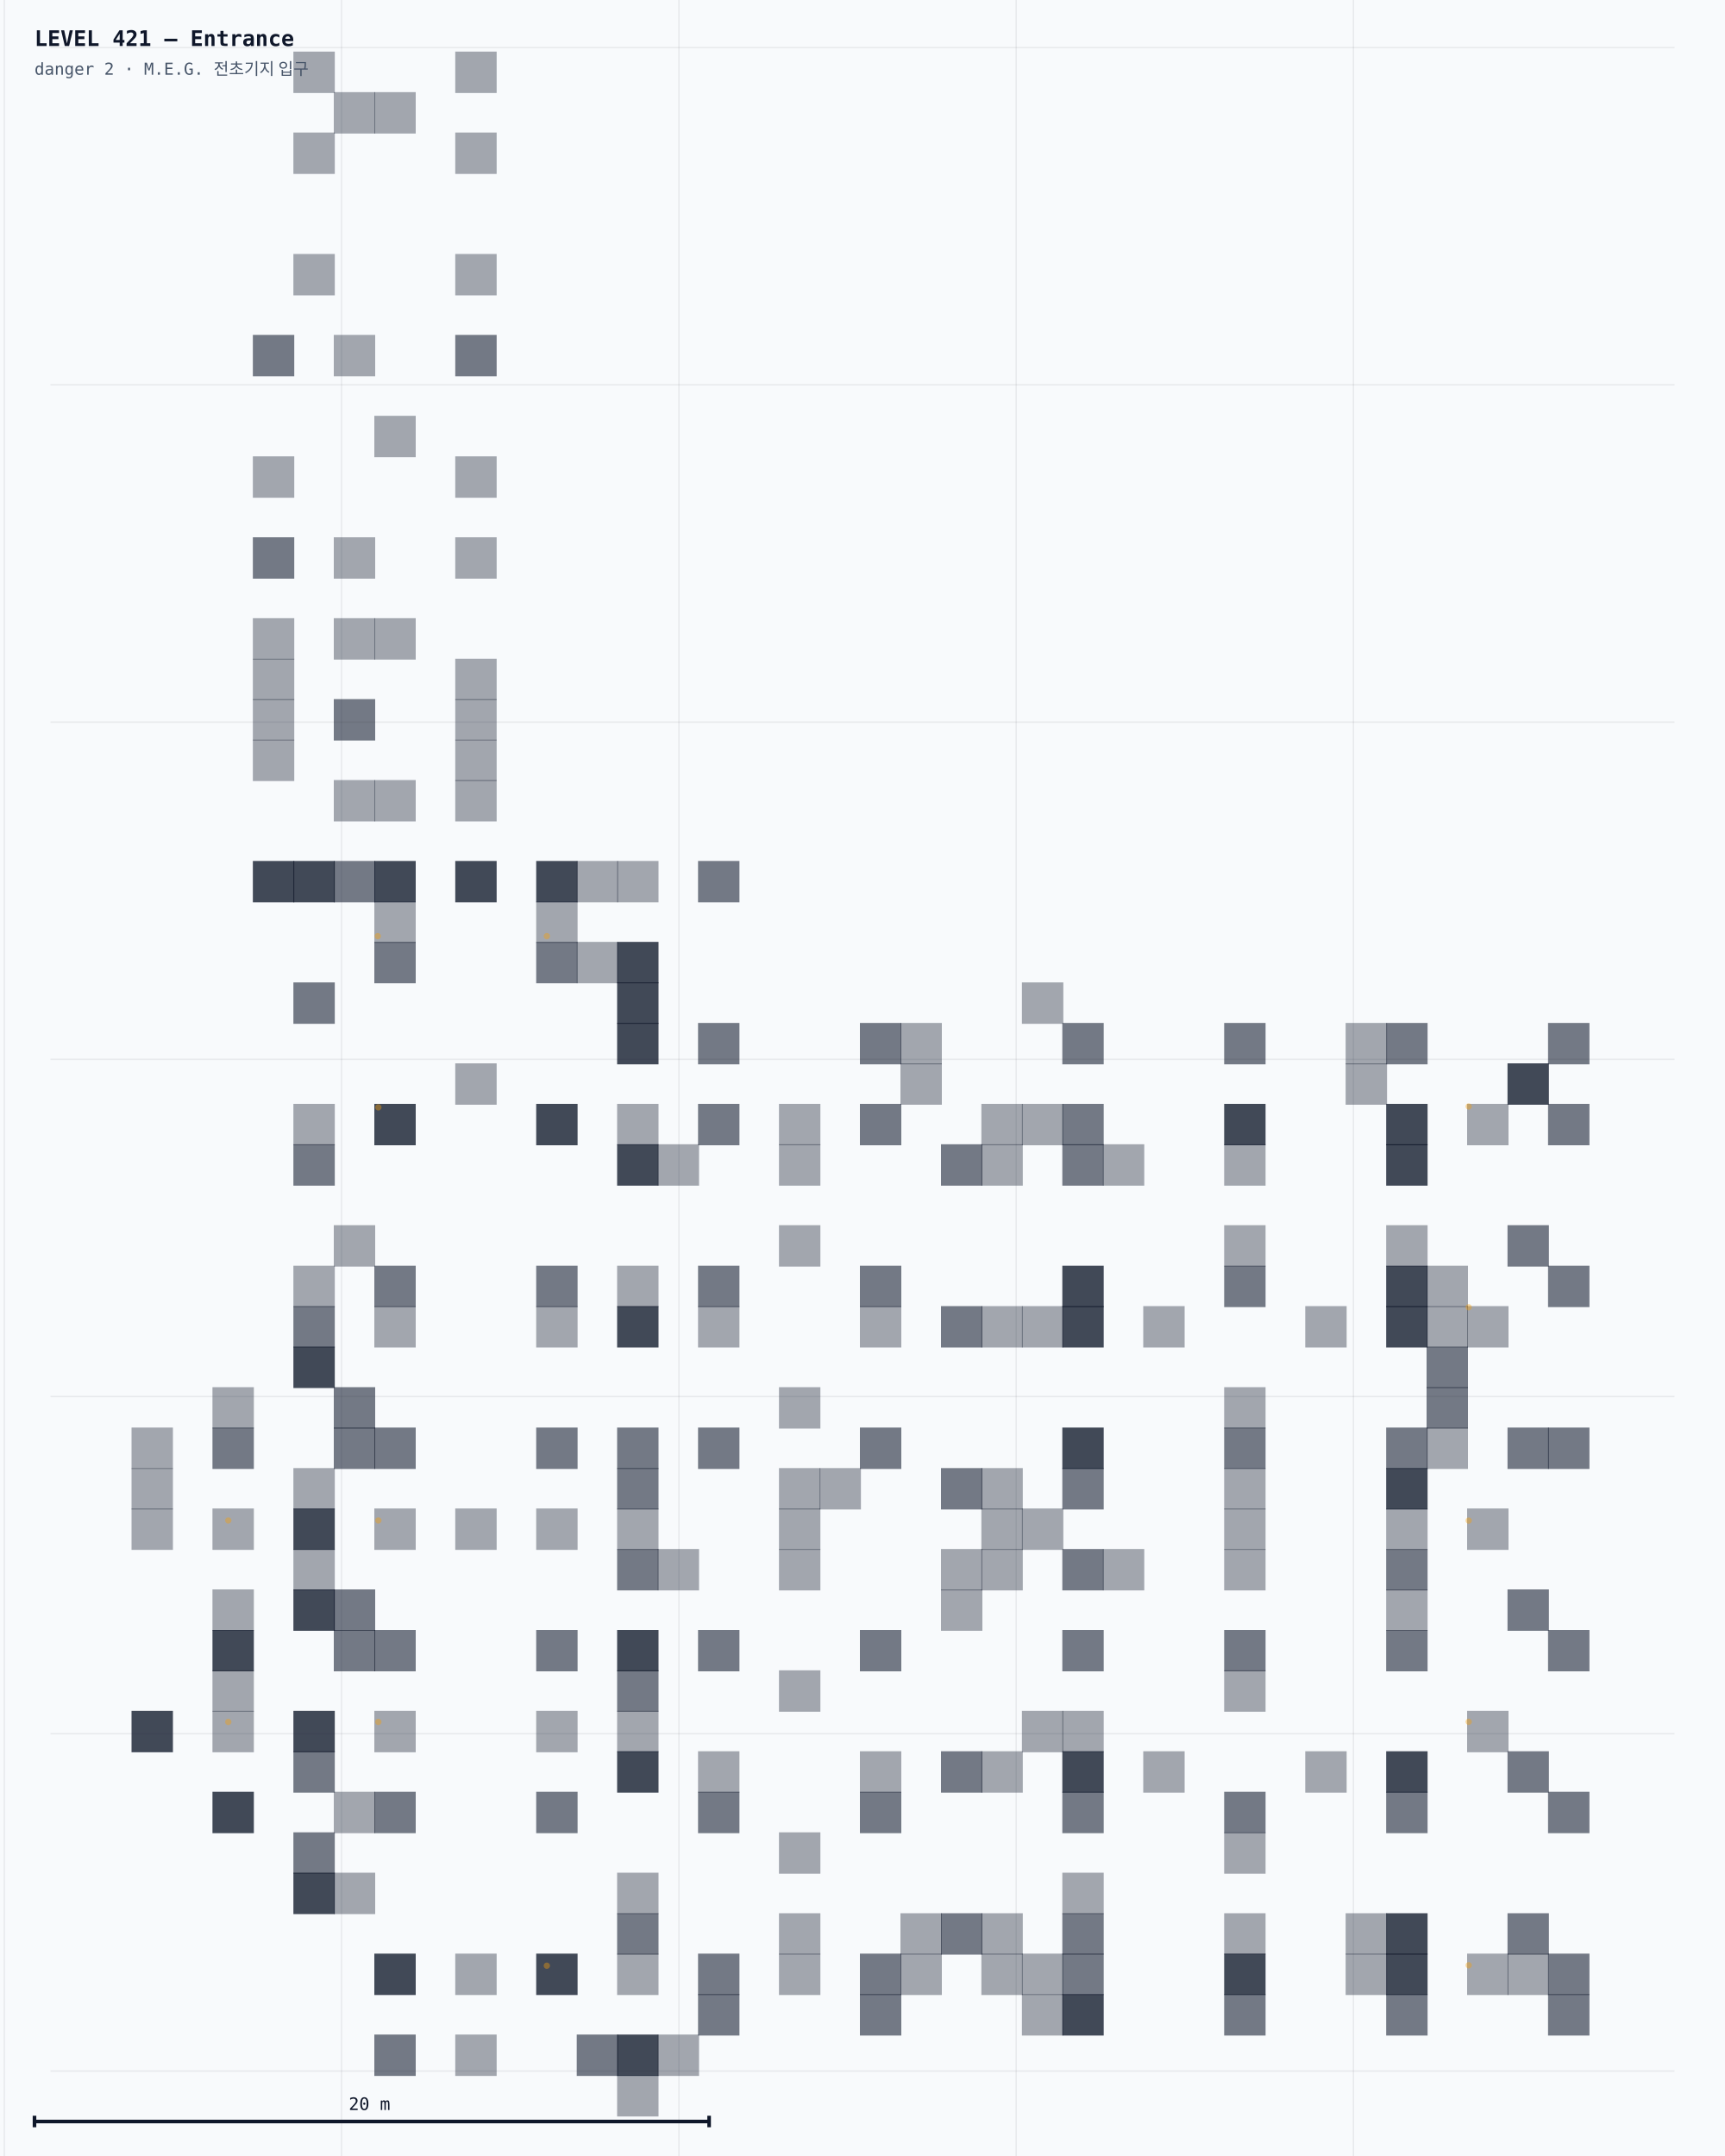
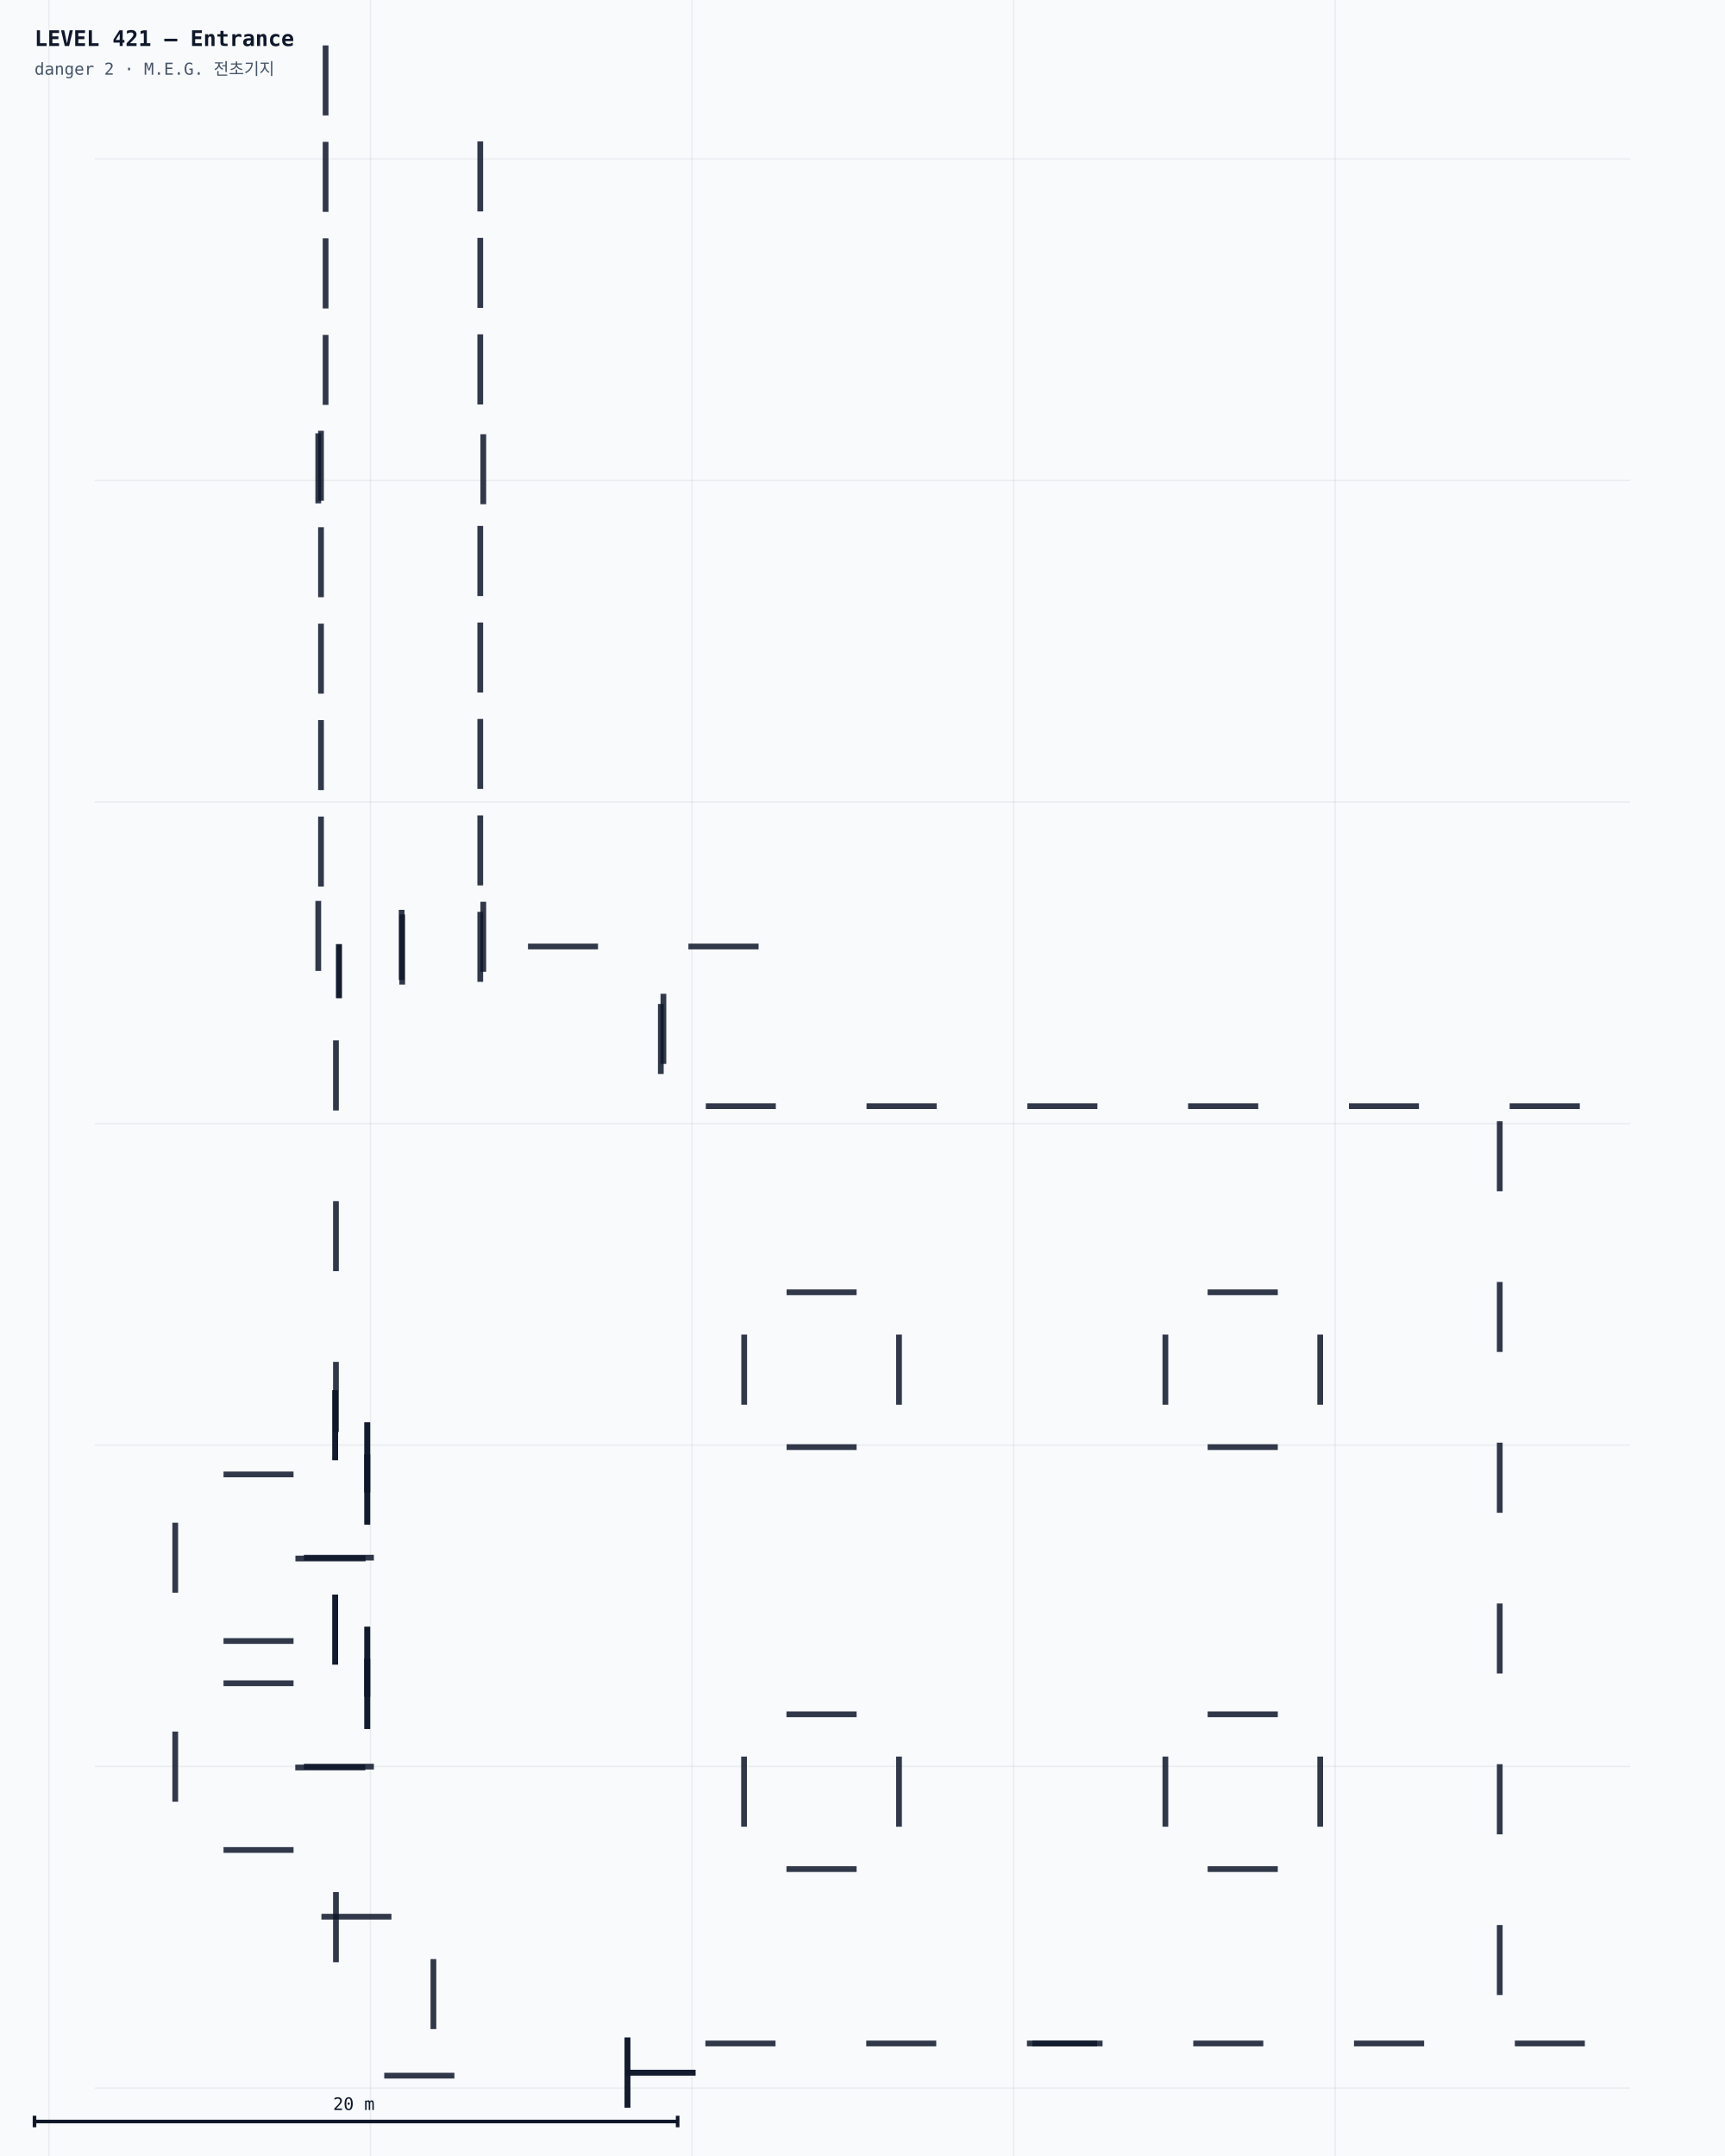
<svg xmlns="http://www.w3.org/2000/svg" viewBox="0 0 1200 1500">
  <rect x="0" y="0" width="1200" height="1500" fill="#F8FAFC" />
-   <line x1="3.0" y1="1500.0" x2="3.0" y2="0.0" stroke="#0F172A" stroke-opacity=".07" />
-   <line x1="237.6" y1="1500.0" x2="237.6" y2="0.0" stroke="#0F172A" stroke-opacity=".07" />
-   <line x1="472.3" y1="1500.0" x2="472.3" y2="0.0" stroke="#0F172A" stroke-opacity=".07" />
-   <line x1="706.9" y1="1500.0" x2="706.9" y2="0.0" stroke="#0F172A" stroke-opacity=".07" />
-   <line x1="941.5" y1="1500.0" x2="941.5" y2="0.0" stroke="#0F172A" stroke-opacity=".07" />
-   <line x1="35.1" y1="1675.5" x2="1164.9" y2="1675.5" stroke="#0F172A" stroke-opacity=".07" />
-   <line x1="35.1" y1="1440.9" x2="1164.9" y2="1440.9" stroke="#0F172A" stroke-opacity=".07" />
-   <line x1="35.1" y1="1206.2" x2="1164.9" y2="1206.2" stroke="#0F172A" stroke-opacity=".07" />
-   <line x1="35.1" y1="971.6" x2="1164.9" y2="971.6" stroke="#0F172A" stroke-opacity=".07" />
-   <line x1="35.1" y1="737.0" x2="1164.9" y2="737.0" stroke="#0F172A" stroke-opacity=".07" />
-   <line x1="35.1" y1="502.4" x2="1164.9" y2="502.4" stroke="#0F172A" stroke-opacity=".07" />
-   <line x1="35.1" y1="267.7" x2="1164.9" y2="267.7" stroke="#0F172A" stroke-opacity=".07" />
-   <line x1="35.1" y1="33.1" x2="1164.9" y2="33.1" stroke="#0F172A" stroke-opacity=".07" />
-   <g fill="#0F172A">
-     <rect x="570.1" y="1021.4" width="28.8" height="28.8" fill-opacity="0.37" />
-     <rect x="232.2" y="1246.6" width="28.8" height="28.8" fill-opacity="0.37" />
-     <rect x="91.5" y="1190.3" width="28.8" height="28.8" fill-opacity="0.78" />
-     <rect x="147.8" y="1246.6" width="28.8" height="28.8" fill-opacity="0.78" />
-     <rect x="147.8" y="1162.1" width="28.8" height="28.8" fill-opacity="0.37" />
-     <rect x="91.5" y="1021.4" width="28.8" height="28.8" fill-opacity="0.37" />
-     <rect x="739.0" y="908.7" width="28.8" height="28.8" fill-opacity="0.78" />
-     <rect x="964.3" y="908.7" width="28.8" height="28.8" fill-opacity="0.78" />
-     <rect x="204.1" y="683.5" width="28.8" height="28.8" fill-opacity="0.57" />
-     <rect x="204.1" y="1021.4" width="28.8" height="28.8" fill-opacity="0.37" />
-     <rect x="260.4" y="1415.5" width="28.8" height="28.8" fill-opacity="0.57" />
-     <rect x="485.6" y="1387.4" width="28.8" height="28.8" fill-opacity="0.57" />
-     <rect x="457.5" y="1415.5" width="28.8" height="28.8" fill-opacity="0.37" />
-     <rect x="429.3" y="1443.7" width="28.8" height="28.8" fill-opacity="0.37" />
-     <rect x="598.2" y="1387.4" width="28.8" height="28.8" fill-opacity="0.57" />
-     <rect x="739.0" y="1387.4" width="28.8" height="28.8" fill-opacity="0.78" />
-     <rect x="851.6" y="1387.4" width="28.8" height="28.8" fill-opacity="0.57" />
-     <rect x="964.3" y="1387.4" width="28.8" height="28.8" fill-opacity="0.57" />
-     <rect x="1076.9" y="1387.4" width="28.8" height="28.8" fill-opacity="0.57" />
-     <rect x="1048.7" y="1331.1" width="28.8" height="28.8" fill-opacity="0.57" />
-     <rect x="1048.7" y="1218.4" width="28.8" height="28.8" fill-opacity="0.57" />
-     <rect x="1048.7" y="1105.8" width="28.8" height="28.8" fill-opacity="0.57" />
-     <rect x="1048.7" y="993.2" width="28.8" height="28.8" fill-opacity="0.57" />
-     <rect x="1048.7" y="852.4" width="28.8" height="28.8" fill-opacity="0.57" />
-     <rect x="1048.7" y="739.8" width="28.8" height="28.8" fill-opacity="0.78" />
-     <rect x="964.3" y="711.7" width="28.8" height="28.8" fill-opacity="0.57" />
-     <rect x="851.6" y="711.7" width="28.8" height="28.8" fill-opacity="0.57" />
-     <rect x="739.0" y="711.7" width="28.8" height="28.8" fill-opacity="0.57" />
-     <rect x="598.2" y="711.7" width="28.8" height="28.8" fill-opacity="0.57" />
-     <rect x="204.1" y="796.1" width="28.8" height="28.8" fill-opacity="0.57" />
-     <rect x="204.1" y="908.7" width="28.8" height="28.8" fill-opacity="0.57" />
-     <rect x="485.6" y="711.7" width="28.8" height="28.8" fill-opacity="0.57" />
-     <rect x="373.0" y="599.0" width="28.8" height="28.8" fill-opacity="0.78" />
-     <rect x="175.9" y="599.0" width="28.8" height="28.8" fill-opacity="0.78" />
-     <rect x="429.3" y="655.3" width="28.8" height="28.8" fill-opacity="0.78" />
-     <rect x="1076.9" y="711.7" width="28.8" height="28.8" fill-opacity="0.57" />
-     <rect x="204.1" y="1049.5" width="28.8" height="28.8" fill-opacity="0.78" />
-     <rect x="204.1" y="1218.4" width="28.8" height="28.8" fill-opacity="0.57" />
-     <rect x="260.4" y="599.0" width="28.8" height="28.8" fill-opacity="0.78" />
-     <rect x="232.2" y="599.0" width="28.8" height="28.8" fill-opacity="0.57" />
-     <rect x="485.6" y="599.0" width="28.8" height="28.8" fill-opacity="0.57" />
-     <rect x="204.1" y="599.0" width="28.8" height="28.8" fill-opacity="0.78" />
-     <rect x="204.1" y="1105.8" width="28.8" height="28.8" fill-opacity="0.78" />
-     <rect x="204.1" y="1274.8" width="28.8" height="28.8" fill-opacity="0.57" />
-     <rect x="204.1" y="1302.9" width="28.8" height="28.8" fill-opacity="0.78" />
-     <rect x="260.4" y="1359.2" width="28.8" height="28.8" fill-opacity="0.78" />
-     <rect x="992.4" y="965.1" width="28.8" height="28.8" fill-opacity="0.57" />
-     <rect x="204.1" y="880.6" width="28.8" height="28.8" fill-opacity="0.37" />
-     <rect x="232.2" y="1302.9" width="28.8" height="28.8" fill-opacity="0.37" />
-     <rect x="429.3" y="796.1" width="28.8" height="28.8" fill-opacity="0.78" />
-     <rect x="260.4" y="542.7" width="28.8" height="28.8" fill-opacity="0.37" />
-     <rect x="260.4" y="430.1" width="28.8" height="28.8" fill-opacity="0.37" />
-     <rect x="260.4" y="289.3" width="28.8" height="28.8" fill-opacity="0.37" />
-     <rect x="232.2" y="852.4" width="28.8" height="28.8" fill-opacity="0.37" />
-     <rect x="316.7" y="233.0" width="28.8" height="28.8" fill-opacity="0.57" />
-     <rect x="316.7" y="599.0" width="28.8" height="28.8" fill-opacity="0.78" />
-     <rect x="175.9" y="233.0" width="28.8" height="28.8" fill-opacity="0.57" />
-     <rect x="429.3" y="683.5" width="28.8" height="28.8" fill-opacity="0.78" />
-     <rect x="992.4" y="908.7" width="28.8" height="28.8" fill-opacity="0.37" />
-     <rect x="964.3" y="852.4" width="28.8" height="28.8" fill-opacity="0.37" />
-     <rect x="964.3" y="880.6" width="28.8" height="28.8" fill-opacity="0.78" />
-     <rect x="204.1" y="1190.3" width="28.8" height="28.8" fill-opacity="0.78" />
-     <rect x="429.3" y="1049.5" width="28.8" height="28.8" fill-opacity="0.37" />
-     <rect x="964.3" y="1359.2" width="28.8" height="28.8" fill-opacity="0.78" />
-     <rect x="964.3" y="768.0" width="28.8" height="28.8" fill-opacity="0.78" />
-     <rect x="429.3" y="1359.2" width="28.8" height="28.8" fill-opacity="0.37" />
-     <rect x="429.3" y="768.0" width="28.8" height="28.8" fill-opacity="0.37" />
-     <rect x="682.7" y="1049.5" width="28.8" height="28.8" fill-opacity="0.37" />
-     <rect x="682.7" y="1359.2" width="28.8" height="28.8" fill-opacity="0.37" />
-     <rect x="682.7" y="768.0" width="28.8" height="28.8" fill-opacity="0.37" />
-     <rect x="964.3" y="1049.5" width="28.8" height="28.8" fill-opacity="0.37" />
-     <rect x="710.9" y="683.5" width="28.8" height="28.8" fill-opacity="0.37" />
-     <rect x="710.9" y="1387.4" width="28.8" height="28.8" fill-opacity="0.37" />
-     <rect x="204.1" y="936.9" width="28.8" height="28.8" fill-opacity="0.78" />
-     <rect x="429.3" y="880.6" width="28.8" height="28.8" fill-opacity="0.37" />
-     <rect x="429.3" y="1190.3" width="28.8" height="28.8" fill-opacity="0.37" />
-     <rect x="739.0" y="880.6" width="28.8" height="28.8" fill-opacity="0.78" />
-     <rect x="739.0" y="1190.3" width="28.8" height="28.8" fill-opacity="0.37" />
-     <rect x="373.0" y="655.3" width="28.8" height="28.8" fill-opacity="0.57" />
-     <rect x="260.4" y="1134.0" width="28.8" height="28.8" fill-opacity="0.57" />
-     <rect x="1076.9" y="1134.0" width="28.8" height="28.8" fill-opacity="0.57" />
-     <rect x="1076.9" y="1246.6" width="28.8" height="28.8" fill-opacity="0.57" />
-     <rect x="1076.9" y="1359.2" width="28.8" height="28.8" fill-opacity="0.57" />
-     <rect x="260.4" y="655.3" width="28.8" height="28.8" fill-opacity="0.57" />
-     <rect x="147.8" y="993.2" width="28.8" height="28.8" fill-opacity="0.57" />
-     <rect x="147.8" y="1134.0" width="28.8" height="28.8" fill-opacity="0.78" />
-     <rect x="316.7" y="542.7" width="28.8" height="28.8" fill-opacity="0.37" />
-     <rect x="232.2" y="542.7" width="28.8" height="28.8" fill-opacity="0.37" />
-     <rect x="373.0" y="1246.6" width="28.8" height="28.8" fill-opacity="0.57" />
-     <rect x="260.4" y="1246.6" width="28.8" height="28.8" fill-opacity="0.57" />
-     <rect x="373.0" y="1359.2" width="28.8" height="28.8" fill-opacity="0.78" />
-     <rect x="232.2" y="233.0" width="28.8" height="28.8" fill-opacity="0.37" />
-     <rect x="316.7" y="486.4" width="28.8" height="28.8" fill-opacity="0.37" />
-     <rect x="232.2" y="486.4" width="28.8" height="28.8" fill-opacity="0.57" />
-     <rect x="175.9" y="486.4" width="28.8" height="28.8" fill-opacity="0.37" />
-     <rect x="175.9" y="430.1" width="28.8" height="28.8" fill-opacity="0.37" />
-     <rect x="232.2" y="430.1" width="28.8" height="28.8" fill-opacity="0.37" />
-     <rect x="175.9" y="373.8" width="28.8" height="28.8" fill-opacity="0.57" />
-     <rect x="232.2" y="373.8" width="28.8" height="28.8" fill-opacity="0.37" />
-     <rect x="485.6" y="768.0" width="28.8" height="28.8" fill-opacity="0.57" />
-     <rect x="485.6" y="880.6" width="28.8" height="28.8" fill-opacity="0.57" />
-     <rect x="485.6" y="993.2" width="28.8" height="28.8" fill-opacity="0.57" />
-     <rect x="485.6" y="1134.0" width="28.8" height="28.8" fill-opacity="0.57" />
-     <rect x="485.6" y="1246.6" width="28.8" height="28.8" fill-opacity="0.57" />
-     <rect x="485.6" y="1359.2" width="28.8" height="28.8" fill-opacity="0.57" />
-     <rect x="598.2" y="768.0" width="28.8" height="28.8" fill-opacity="0.57" />
-     <rect x="598.2" y="880.6" width="28.8" height="28.8" fill-opacity="0.57" />
-     <rect x="598.2" y="993.2" width="28.8" height="28.8" fill-opacity="0.57" />
-     <rect x="598.2" y="1134.0" width="28.8" height="28.8" fill-opacity="0.57" />
-     <rect x="598.2" y="1246.6" width="28.8" height="28.8" fill-opacity="0.57" />
-     <rect x="598.2" y="1359.2" width="28.8" height="28.8" fill-opacity="0.57" />
-     <rect x="739.0" y="768.0" width="28.8" height="28.8" fill-opacity="0.57" />
-     <rect x="739.0" y="993.2" width="28.8" height="28.8" fill-opacity="0.78" />
-     <rect x="373.0" y="768.0" width="28.8" height="28.8" fill-opacity="0.78" />
-     <rect x="739.0" y="1134.0" width="28.8" height="28.8" fill-opacity="0.57" />
-     <rect x="739.0" y="1246.6" width="28.8" height="28.8" fill-opacity="0.57" />
-     <rect x="739.0" y="1359.2" width="28.8" height="28.8" fill-opacity="0.57" />
-     <rect x="851.6" y="768.0" width="28.8" height="28.8" fill-opacity="0.78" />
-     <rect x="851.6" y="880.6" width="28.8" height="28.8" fill-opacity="0.57" />
-     <rect x="851.6" y="993.2" width="28.8" height="28.8" fill-opacity="0.57" />
-     <rect x="851.6" y="1134.0" width="28.8" height="28.8" fill-opacity="0.57" />
-     <rect x="851.6" y="1246.6" width="28.8" height="28.8" fill-opacity="0.57" />
-     <rect x="851.6" y="1359.2" width="28.8" height="28.8" fill-opacity="0.78" />
-     <rect x="260.4" y="768.0" width="28.8" height="28.8" fill-opacity="0.78" />
-     <rect x="964.3" y="993.2" width="28.8" height="28.8" fill-opacity="0.57" />
-     <rect x="964.3" y="1134.0" width="28.8" height="28.8" fill-opacity="0.57" />
-     <rect x="964.3" y="1246.6" width="28.8" height="28.8" fill-opacity="0.57" />
-     <rect x="1076.9" y="768.0" width="28.8" height="28.8" fill-opacity="0.57" />
-     <rect x="1076.9" y="880.6" width="28.8" height="28.8" fill-opacity="0.57" />
-     <rect x="1076.9" y="993.2" width="28.8" height="28.8" fill-opacity="0.57" />
-     <rect x="373.0" y="880.6" width="28.8" height="28.8" fill-opacity="0.57" />
-     <rect x="260.4" y="880.6" width="28.8" height="28.8" fill-opacity="0.57" />
-     <rect x="373.0" y="993.2" width="28.8" height="28.8" fill-opacity="0.57" />
-     <rect x="260.4" y="993.2" width="28.8" height="28.8" fill-opacity="0.57" />
-     <rect x="373.0" y="1134.0" width="28.8" height="28.8" fill-opacity="0.57" />
-     <rect x="682.7" y="1218.4" width="28.8" height="28.8" fill-opacity="0.37" />
-     <rect x="682.7" y="908.7" width="28.8" height="28.8" fill-opacity="0.37" />
-     <rect x="429.3" y="908.7" width="28.8" height="28.8" fill-opacity="0.78" />
-     <rect x="429.3" y="1218.4" width="28.8" height="28.8" fill-opacity="0.78" />
-     <rect x="739.0" y="1218.4" width="28.8" height="28.8" fill-opacity="0.78" />
-     <rect x="964.3" y="1218.4" width="28.8" height="28.8" fill-opacity="0.78" />
-     <rect x="260.4" y="627.2" width="28.8" height="28.8" fill-opacity="0.37" />
-     <rect x="373.0" y="1049.5" width="28.8" height="28.8" fill-opacity="0.37" />
-     <rect x="260.4" y="1190.3" width="28.8" height="28.8" fill-opacity="0.37" />
-     <rect x="373.0" y="1190.3" width="28.8" height="28.8" fill-opacity="0.37" />
-     <rect x="541.9" y="768.0" width="28.8" height="28.8" fill-opacity="0.37" />
-     <rect x="147.8" y="1049.5" width="28.8" height="28.8" fill-opacity="0.37" />
-     <rect x="541.9" y="1049.5" width="28.8" height="28.8" fill-opacity="0.37" />
-     <rect x="147.8" y="1190.3" width="28.8" height="28.8" fill-opacity="0.37" />
-     <rect x="541.9" y="1359.2" width="28.8" height="28.8" fill-opacity="0.37" />
-     <rect x="710.9" y="768.0" width="28.8" height="28.8" fill-opacity="0.37" />
-     <rect x="710.9" y="908.7" width="28.8" height="28.8" fill-opacity="0.37" />
-     <rect x="710.9" y="1049.5" width="28.8" height="28.8" fill-opacity="0.37" />
-     <rect x="710.9" y="1190.3" width="28.8" height="28.8" fill-opacity="0.37" />
-     <rect x="710.9" y="1359.2" width="28.8" height="28.8" fill-opacity="0.37" />
-     <rect x="851.6" y="1049.5" width="28.8" height="28.8" fill-opacity="0.37" />
-     <rect x="1020.6" y="768.0" width="28.8" height="28.8" fill-opacity="0.37" />
-     <rect x="1020.6" y="908.7" width="28.8" height="28.8" fill-opacity="0.37" />
-     <rect x="1020.6" y="1049.5" width="28.8" height="28.8" fill-opacity="0.37" />
-     <rect x="1020.6" y="1190.3" width="28.8" height="28.8" fill-opacity="0.37" />
-     <rect x="1020.6" y="1359.2" width="28.8" height="28.8" fill-opacity="0.37" />
-     <rect x="373.0" y="627.2" width="28.8" height="28.8" fill-opacity="0.37" />
-     <rect x="260.4" y="908.7" width="28.8" height="28.8" fill-opacity="0.37" />
-     <rect x="373.0" y="908.7" width="28.8" height="28.8" fill-opacity="0.37" />
-     <rect x="260.4" y="1049.5" width="28.8" height="28.8" fill-opacity="0.37" />
-     <rect x="260.4" y="64.1" width="28.8" height="28.8" fill-opacity="0.37" />
-     <rect x="232.2" y="64.1" width="28.8" height="28.8" fill-opacity="0.37" />
-     <rect x="175.9" y="317.5" width="28.8" height="28.8" fill-opacity="0.37" />
-     <rect x="175.9" y="458.3" width="28.8" height="28.8" fill-opacity="0.37" />
-     <rect x="175.9" y="514.6" width="28.8" height="28.8" fill-opacity="0.37" />
-     <rect x="316.7" y="514.6" width="28.8" height="28.8" fill-opacity="0.37" />
-     <rect x="316.7" y="458.3" width="28.8" height="28.8" fill-opacity="0.37" />
-     <rect x="316.7" y="373.8" width="28.8" height="28.8" fill-opacity="0.37" />
-     <rect x="316.7" y="317.5" width="28.8" height="28.8" fill-opacity="0.37" />
-     <rect x="204.1" y="35.9" width="28.8" height="28.8" fill-opacity="0.37" />
-     <rect x="204.1" y="92.2" width="28.8" height="28.8" fill-opacity="0.37" />
-     <rect x="204.1" y="176.7" width="28.8" height="28.8" fill-opacity="0.37" />
-     <rect x="316.7" y="35.9" width="28.8" height="28.8" fill-opacity="0.37" />
-     <rect x="316.7" y="92.2" width="28.8" height="28.8" fill-opacity="0.37" />
-     <rect x="316.7" y="176.7" width="28.8" height="28.8" fill-opacity="0.37" />
-     <rect x="204.1" y="-48.5" width="28.8" height="28.8" fill-opacity="0.37" />
-     <rect x="429.3" y="1162.1" width="28.8" height="28.8" fill-opacity="0.57" />
-     <rect x="429.3" y="1134.0" width="28.8" height="28.8" fill-opacity="0.78" />
-     <rect x="429.3" y="711.7" width="28.8" height="28.8" fill-opacity="0.78" />
-     <rect x="992.4" y="936.9" width="28.8" height="28.8" fill-opacity="0.57" />
-     <rect x="936.1" y="1359.2" width="28.8" height="28.8" fill-opacity="0.37" />
-     <rect x="936.1" y="1331.1" width="28.8" height="28.8" fill-opacity="0.37" />
-     <rect x="626.4" y="739.8" width="28.8" height="28.8" fill-opacity="0.37" />
-     <rect x="626.4" y="711.7" width="28.8" height="28.8" fill-opacity="0.37" />
-     <rect x="936.1" y="739.8" width="28.8" height="28.8" fill-opacity="0.37" />
-     <rect x="936.1" y="711.7" width="28.8" height="28.8" fill-opacity="0.37" />
-     <rect x="626.4" y="1359.2" width="28.8" height="28.8" fill-opacity="0.37" />
-     <rect x="626.4" y="1331.1" width="28.8" height="28.8" fill-opacity="0.37" />
-     <rect x="429.3" y="1021.4" width="28.8" height="28.8" fill-opacity="0.57" />
-     <rect x="682.7" y="796.1" width="28.8" height="28.8" fill-opacity="0.37" />
-     <rect x="682.7" y="1021.4" width="28.8" height="28.8" fill-opacity="0.37" />
-     <rect x="541.9" y="796.1" width="28.8" height="28.8" fill-opacity="0.37" />
-     <rect x="541.9" y="1021.4" width="28.8" height="28.8" fill-opacity="0.37" />
-     <rect x="541.9" y="1077.7" width="28.8" height="28.8" fill-opacity="0.37" />
-     <rect x="541.9" y="1331.1" width="28.8" height="28.8" fill-opacity="0.37" />
-     <rect x="851.6" y="1077.7" width="28.8" height="28.8" fill-opacity="0.37" />
-     <rect x="851.6" y="1331.1" width="28.8" height="28.8" fill-opacity="0.37" />
-     <rect x="851.6" y="796.1" width="28.8" height="28.8" fill-opacity="0.37" />
-     <rect x="654.6" y="908.7" width="28.8" height="28.8" fill-opacity="0.57" />
-     <rect x="654.6" y="1218.4" width="28.8" height="28.8" fill-opacity="0.57" />
-     <rect x="851.6" y="1021.4" width="28.8" height="28.8" fill-opacity="0.37" />
-     <rect x="429.3" y="1331.1" width="28.8" height="28.8" fill-opacity="0.57" />
-     <rect x="429.3" y="1077.7" width="28.8" height="28.8" fill-opacity="0.57" />
-     <rect x="682.7" y="1077.7" width="28.8" height="28.8" fill-opacity="0.37" />
-     <rect x="682.7" y="1331.1" width="28.8" height="28.8" fill-opacity="0.37" />
-     <rect x="739.0" y="1331.1" width="28.8" height="28.8" fill-opacity="0.57" />
-     <rect x="739.0" y="1077.7" width="28.8" height="28.8" fill-opacity="0.57" />
-     <rect x="964.3" y="1077.7" width="28.8" height="28.8" fill-opacity="0.57" />
-     <rect x="964.3" y="1331.1" width="28.8" height="28.8" fill-opacity="0.78" />
-     <rect x="739.0" y="1021.4" width="28.8" height="28.8" fill-opacity="0.57" />
-     <rect x="739.0" y="796.1" width="28.8" height="28.8" fill-opacity="0.57" />
-     <rect x="654.6" y="796.1" width="28.8" height="28.8" fill-opacity="0.57" />
-     <rect x="654.6" y="1021.4" width="28.8" height="28.8" fill-opacity="0.57" />
-     <rect x="654.6" y="1077.7" width="28.8" height="28.8" fill-opacity="0.37" />
-     <rect x="654.6" y="1331.1" width="28.8" height="28.8" fill-opacity="0.57" />
-     <rect x="964.3" y="796.1" width="28.8" height="28.8" fill-opacity="0.78" />
-     <rect x="964.3" y="1021.4" width="28.8" height="28.8" fill-opacity="0.78" />
-     <rect x="964.3" y="1105.8" width="28.8" height="28.8" fill-opacity="0.37" />
-     <rect x="767.2" y="796.1" width="28.8" height="28.8" fill-opacity="0.37" />
-     <rect x="457.5" y="796.1" width="28.8" height="28.8" fill-opacity="0.37" />
-     <rect x="429.3" y="1302.9" width="28.8" height="28.8" fill-opacity="0.37" />
-     <rect x="429.3" y="993.2" width="28.8" height="28.8" fill-opacity="0.57" />
-     <rect x="739.0" y="1302.9" width="28.8" height="28.8" fill-opacity="0.37" />
-     <rect x="767.2" y="1077.7" width="28.8" height="28.8" fill-opacity="0.37" />
-     <rect x="457.5" y="1077.7" width="28.8" height="28.8" fill-opacity="0.37" />
-     <rect x="654.6" y="1105.8" width="28.8" height="28.8" fill-opacity="0.37" />
-     <rect x="316.7" y="1415.5" width="28.8" height="28.8" fill-opacity="0.37" />
-     <rect x="429.3" y="1415.5" width="28.8" height="28.8" fill-opacity="0.78" />
-     <rect x="1048.7" y="1359.2" width="28.8" height="28.8" fill-opacity="0.37" />
-     <rect x="204.1" y="1077.7" width="28.8" height="28.8" fill-opacity="0.37" />
-     <rect x="204.1" y="768.0" width="28.8" height="28.8" fill-opacity="0.37" />
-     <rect x="91.5" y="993.2" width="28.8" height="28.8" fill-opacity="0.37" />
-     <rect x="992.4" y="993.2" width="28.8" height="28.8" fill-opacity="0.37" />
-     <rect x="401.2" y="655.3" width="28.8" height="28.8" fill-opacity="0.37" />
-     <rect x="316.7" y="739.8" width="28.8" height="28.8" fill-opacity="0.37" />
-     <rect x="316.7" y="1049.5" width="28.8" height="28.8" fill-opacity="0.37" />
-     <rect x="316.7" y="1359.2" width="28.8" height="28.8" fill-opacity="0.37" />
-     <rect x="541.9" y="965.1" width="28.8" height="28.8" fill-opacity="0.37" />
-     <rect x="485.6" y="908.7" width="28.8" height="28.8" fill-opacity="0.37" />
-     <rect x="541.9" y="852.4" width="28.8" height="28.8" fill-opacity="0.37" />
-     <rect x="598.2" y="908.7" width="28.8" height="28.8" fill-opacity="0.37" />
-     <rect x="851.6" y="965.1" width="28.8" height="28.8" fill-opacity="0.37" />
-     <rect x="795.3" y="908.7" width="28.8" height="28.8" fill-opacity="0.37" />
-     <rect x="851.6" y="852.4" width="28.8" height="28.8" fill-opacity="0.37" />
-     <rect x="908.0" y="908.7" width="28.8" height="28.8" fill-opacity="0.37" />
-     <rect x="851.6" y="1274.8" width="28.8" height="28.8" fill-opacity="0.37" />
-     <rect x="795.3" y="1218.4" width="28.8" height="28.8" fill-opacity="0.37" />
-     <rect x="851.6" y="1162.1" width="28.8" height="28.8" fill-opacity="0.37" />
-     <rect x="908.0" y="1218.4" width="28.8" height="28.8" fill-opacity="0.37" />
-     <rect x="541.9" y="1274.8" width="28.8" height="28.8" fill-opacity="0.37" />
-     <rect x="485.6" y="1218.4" width="28.8" height="28.8" fill-opacity="0.37" />
-     <rect x="541.9" y="1162.1" width="28.8" height="28.8" fill-opacity="0.37" />
-     <rect x="598.2" y="1218.4" width="28.8" height="28.8" fill-opacity="0.37" />
-     <rect x="147.8" y="965.1" width="28.8" height="28.8" fill-opacity="0.37" />
-     <rect x="91.5" y="1049.5" width="28.8" height="28.8" fill-opacity="0.37" />
-     <rect x="147.8" y="1105.8" width="28.8" height="28.8" fill-opacity="0.37" />
-     <rect x="401.2" y="1415.5" width="28.8" height="28.8" fill-opacity="0.57" />
-     <rect x="232.2" y="993.2" width="28.8" height="28.8" fill-opacity="0.57" />
-     <rect x="232.2" y="1134.0" width="28.8" height="28.8" fill-opacity="0.57" />
-     <rect x="232.2" y="1105.8" width="28.8" height="28.8" fill-opacity="0.57" />
-     <rect x="232.2" y="965.1" width="28.8" height="28.8" fill-opacity="0.57" />
-     <rect x="992.4" y="880.6" width="28.8" height="28.8" fill-opacity="0.37" />
-     <rect x="429.3" y="599.0" width="28.8" height="28.8" fill-opacity="0.37" />
-     <rect x="401.2" y="599.0" width="28.8" height="28.8" fill-opacity="0.37" />
-   </g>
-   <g fill="#F59E0B" fill-opacity="0.40">
-     <circle cx="263.2" cy="1057.8" r="2.2" />
-     <circle cx="263.2" cy="1198.0" r="2.2" />
-     <circle cx="158.8" cy="1057.8" r="2.2" />
-     <circle cx="158.8" cy="1198.0" r="2.2" />
-     <circle cx="263.2" cy="770.4" r="2.2" />
-     <circle cx="262.8" cy="651.3" r="2.2" />
-     <circle cx="380.4" cy="1367.6" r="2.2" />
-     <circle cx="1021.7" cy="1367.3" r="2.2" />
-     <circle cx="1021.7" cy="1057.9" r="2.2" />
-     <circle cx="1021.7" cy="769.8" r="2.2" />
-     <circle cx="1021.7" cy="909.5" r="2.2" />
-     <circle cx="1021.7" cy="1197.9" r="2.2" />
-     <circle cx="380.4" cy="651.3" r="2.2" />
+   <line x1="34.0" y1="0.0" x2="34.0" y2="1500.0" stroke="#0F172A" stroke-opacity=".055" />
+   <line x1="257.7" y1="0.0" x2="257.7" y2="1500.0" stroke="#0F172A" stroke-opacity=".055" />
+   <line x1="481.4" y1="0.0" x2="481.4" y2="1500.0" stroke="#0F172A" stroke-opacity=".055" />
+   <line x1="705.1" y1="0.0" x2="705.1" y2="1500.0" stroke="#0F172A" stroke-opacity=".055" />
+   <line x1="928.8" y1="0.0" x2="928.8" y2="1500.0" stroke="#0F172A" stroke-opacity=".055" />
+   <line x1="65.9" y1="1676.4" x2="1134.1" y2="1676.4" stroke="#0F172A" stroke-opacity=".055" />
+   <line x1="65.9" y1="1452.7" x2="1134.1" y2="1452.7" stroke="#0F172A" stroke-opacity=".055" />
+   <line x1="65.9" y1="1229.0" x2="1134.1" y2="1229.0" stroke="#0F172A" stroke-opacity=".055" />
+   <line x1="65.9" y1="1005.4" x2="1134.1" y2="1005.4" stroke="#0F172A" stroke-opacity=".055" />
+   <line x1="65.9" y1="781.7" x2="1134.1" y2="781.7" stroke="#0F172A" stroke-opacity=".055" />
+   <line x1="65.9" y1="558.0" x2="1134.1" y2="558.0" stroke="#0F172A" stroke-opacity=".055" />
+   <line x1="65.9" y1="334.3" x2="1134.1" y2="334.3" stroke="#0F172A" stroke-opacity=".055" />
+   <line x1="65.9" y1="110.6" x2="1134.1" y2="110.6" stroke="#0F172A" stroke-opacity=".055" />
+   <g stroke="#0F172A" stroke-opacity=".85" stroke-width="4.00" stroke-linecap="square">
+     <line x1="336.2" y1="304.1" x2="336.2" y2="348.8" />
+     <line x1="221.4" y1="628.8" x2="221.4" y2="673.5" />
+     <line x1="336.2" y1="629.4" x2="336.2" y2="674.1" />
+     <line x1="221.4" y1="303.5" x2="221.4" y2="348.2" />
+     <line x1="223.3" y1="368.8" x2="223.3" y2="413.5" />
+     <line x1="223.3" y1="301.7" x2="223.3" y2="346.4" />
+     <line x1="334.1" y1="681.1" x2="334.1" y2="636.4" />
+     <line x1="223.3" y1="503.0" x2="223.3" y2="547.7" />
+     <line x1="223.3" y1="435.9" x2="223.3" y2="480.6" />
+     <line x1="223.3" y1="570.1" x2="223.3" y2="614.8" />
+     <line x1="334.1" y1="614.0" x2="334.1" y2="569.3" />
+     <line x1="334.1" y1="546.9" x2="334.1" y2="502.2" />
+     <line x1="334.1" y1="479.8" x2="334.1" y2="435.1" />
+     <line x1="334.1" y1="412.7" x2="334.1" y2="367.9" />
+     <line x1="226.5" y1="100.7" x2="226.5" y2="145.4" />
+     <line x1="226.5" y1="167.8" x2="226.5" y2="212.6" />
+     <line x1="226.5" y1="235.0" x2="226.5" y2="279.7" />
+     <line x1="334.1" y1="100.4" x2="334.1" y2="145.1" />
+     <line x1="334.1" y1="167.5" x2="334.1" y2="212.2" />
+     <line x1="334.1" y1="234.6" x2="334.1" y2="279.4" />
+     <line x1="226.5" y1="33.6" x2="226.5" y2="78.3" />
+     <line x1="233.7" y1="725.8" x2="233.7" y2="770.6" />
+     <line x1="157.5" y1="1287.1" x2="202.2" y2="1287.1" />
+     <line x1="233.7" y1="1318.4" x2="233.7" y2="1363.2" />
+     <line x1="301.5" y1="1365.0" x2="301.5" y2="1409.7" />
+     <line x1="225.6" y1="1333.5" x2="270.3" y2="1333.5" />
+     <line x1="269.3" y1="1444.1" x2="314.1" y2="1444.1" />
+     <line x1="492.7" y1="1421.7" x2="537.5" y2="1421.7" />
+     <line x1="604.6" y1="1421.7" x2="649.3" y2="1421.7" />
+     <line x1="720.2" y1="1421.7" x2="765.0" y2="1421.7" />
+     <line x1="716.4" y1="1421.7" x2="761.2" y2="1421.7" />
+     <line x1="832.1" y1="1421.7" x2="876.8" y2="1421.7" />
+     <line x1="943.9" y1="1421.7" x2="988.7" y2="1421.7" />
+     <line x1="1055.8" y1="1421.7" x2="1100.5" y2="1421.7" />
+     <line x1="1043.3" y1="1386.0" x2="1043.3" y2="1341.3" />
+     <line x1="1043.3" y1="1274.2" x2="1043.3" y2="1229.4" />
+     <line x1="1043.3" y1="1162.3" x2="1043.3" y2="1117.6" />
+     <line x1="1043.3" y1="1050.5" x2="1043.3" y2="1005.7" />
+     <line x1="1043.3" y1="938.6" x2="1043.3" y2="893.9" />
+     <line x1="1043.3" y1="826.8" x2="1043.3" y2="782.1" />
+     <line x1="985.1" y1="769.6" x2="940.4" y2="769.6" />
+     <line x1="873.3" y1="769.6" x2="828.5" y2="769.6" />
+     <line x1="233.7" y1="837.7" x2="233.7" y2="882.4" />
+     <line x1="233.7" y1="949.5" x2="233.7" y2="994.3" />
+     <line x1="761.4" y1="769.6" x2="716.7" y2="769.6" />
+     <line x1="649.6" y1="769.6" x2="604.8" y2="769.6" />
+     <line x1="537.7" y1="769.6" x2="493.0" y2="769.6" />
+     <line x1="414.0" y1="658.5" x2="369.3" y2="658.5" />
+     <line x1="525.7" y1="658.5" x2="480.9" y2="658.5" />
+     <line x1="461.5" y1="738.2" x2="461.5" y2="693.4" />
+     <line x1="1097.0" y1="769.6" x2="1052.2" y2="769.6" />
+     <line x1="593.9" y1="1006.8" x2="549.2" y2="1006.8" />
+     <line x1="517.7" y1="975.3" x2="517.7" y2="930.5" />
+     <line x1="549.2" y1="899.1" x2="593.9" y2="899.1" />
+     <line x1="625.4" y1="930.5" x2="625.4" y2="975.3" />
+     <line x1="886.9" y1="1006.8" x2="842.1" y2="1006.8" />
+     <line x1="810.7" y1="975.3" x2="810.7" y2="930.5" />
+     <line x1="842.1" y1="899.1" x2="886.9" y2="899.1" />
+     <line x1="918.4" y1="930.5" x2="918.4" y2="975.3" />
+     <line x1="886.9" y1="1300.4" x2="842.1" y2="1300.4" />
+     <line x1="810.7" y1="1268.9" x2="810.7" y2="1224.1" />
+     <line x1="842.1" y1="1192.7" x2="886.9" y2="1192.7" />
+     <line x1="918.4" y1="1224.1" x2="918.4" y2="1268.9" />
+     <line x1="593.9" y1="1300.4" x2="549.1" y2="1300.4" />
+     <line x1="517.6" y1="1268.9" x2="517.6" y2="1224.1" />
+     <line x1="549.1" y1="1192.7" x2="593.9" y2="1192.7" />
+     <line x1="625.4" y1="1224.1" x2="625.4" y2="1268.9" />
+     <line x1="202.2" y1="1025.8" x2="157.5" y2="1025.8" />
+     <line x1="121.9" y1="1061.4" x2="121.9" y2="1106.1" />
+     <line x1="157.5" y1="1141.7" x2="202.2" y2="1141.7" />
+     <line x1="202.2" y1="1171.1" x2="157.5" y2="1171.1" />
+     <line x1="121.9" y1="1206.7" x2="121.9" y2="1251.5" />
+     <line x1="481.8" y1="1442.0" x2="437.1" y2="1442.0" />
+     <line x1="436.5" y1="1464.4" x2="436.5" y2="1419.6" />
+     <line x1="436.5" y1="1464.4" x2="436.5" y2="1419.6" />
+     <line x1="255.5" y1="1013.9" x2="255.5" y2="1058.7" />
+     <line x1="255.5" y1="1156.1" x2="255.5" y2="1200.9" />
+     <line x1="233.2" y1="1013.9" x2="233.2" y2="969.2" />
+     <line x1="233.2" y1="1013.9" x2="233.2" y2="969.2" />
+     <line x1="255.5" y1="1156.1" x2="255.5" y2="1200.9" />
+     <line x1="233.2" y1="1156.1" x2="233.2" y2="1111.4" />
+     <line x1="233.2" y1="1156.1" x2="233.2" y2="1111.4" />
+     <line x1="481.8" y1="1442.0" x2="437.1" y2="1442.0" />
+     <line x1="255.5" y1="1013.9" x2="255.5" y2="1058.7" />
+     <line x1="255.5" y1="1133.8" x2="255.5" y2="1178.5" />
+     <line x1="255.5" y1="991.6" x2="255.5" y2="1036.3" />
+     <line x1="255.5" y1="1133.8" x2="255.5" y2="1178.5" />
+     <line x1="235.8" y1="658.9" x2="235.8" y2="692.4" />
+     <line x1="235.8" y1="658.9" x2="235.8" y2="692.4" />
+     <line x1="255.5" y1="991.6" x2="255.5" y2="1036.3" />
+     <line x1="459.7" y1="745.2" x2="459.7" y2="700.5" />
+     <line x1="252.3" y1="1084.3" x2="207.5" y2="1084.3" />
+     <line x1="213.4" y1="1229.1" x2="258.1" y2="1229.1" />
+     <line x1="252.1" y1="1229.7" x2="207.4" y2="1229.7" />
+     <line x1="279.8" y1="638.2" x2="279.8" y2="683.0" />
+     <line x1="279.4" y1="679.8" x2="279.4" y2="635.0" />
+     <line x1="213.4" y1="1083.7" x2="258.1" y2="1083.7" />
  </g>
  <g transform="translate(24,1476)">
-     <line x1="0" y1="0" x2="469.3" y2="0" stroke="#0F172A" stroke-width="2.5" />
+     <line x1="0" y1="0" x2="447.4" y2="0" stroke="#0F172A" stroke-width="2.5" />
    <line x1="0" y1="-4" x2="0" y2="4" stroke="#0F172A" stroke-width="2.5" />
-     <line x1="469.3" y1="-4" x2="469.3" y2="4" stroke="#0F172A" stroke-width="2.5" />
-     <text x="218.6" y="-8" font-family="IBM Plex Mono,monospace" font-size="12" fill="#0F172A">20 m</text>
+     <line x1="447.4" y1="-4" x2="447.4" y2="4" stroke="#0F172A" stroke-width="2.5" />
+     <text x="207.7" y="-8" font-family="monospace" font-size="12" fill="#0F172A">20 m</text>
  </g>
  <text x="24" y="32" font-family="Orbitron,monospace" font-size="15" font-weight="700" fill="#0F172A">LEVEL 421 — Entrance</text>
-   <text x="24" y="52" font-family="IBM Plex Mono,monospace" font-size="11.5" fill="#475569">danger 2 · M.E.G. 전초기지 입구</text>
+   <text x="24" y="52" font-family="monospace" font-size="11.5" fill="#475569">danger 2 · M.E.G. 전초기지</text>
</svg>
